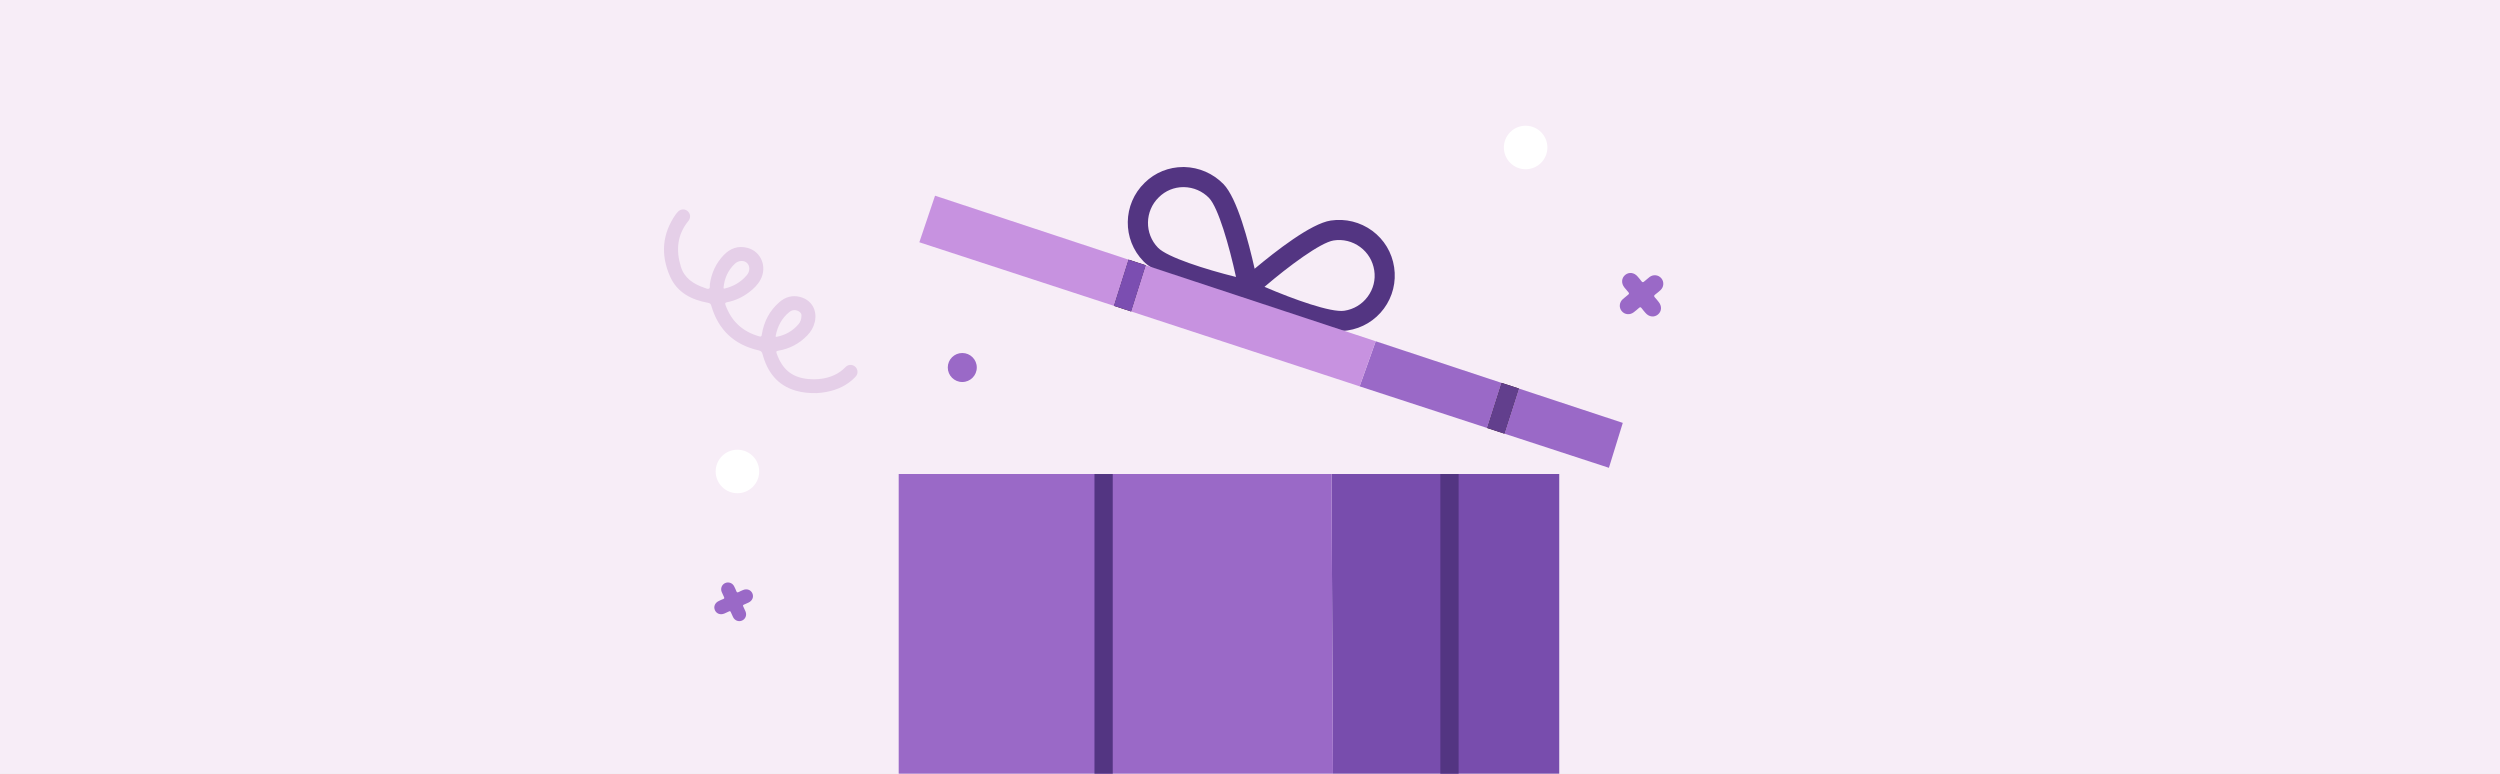
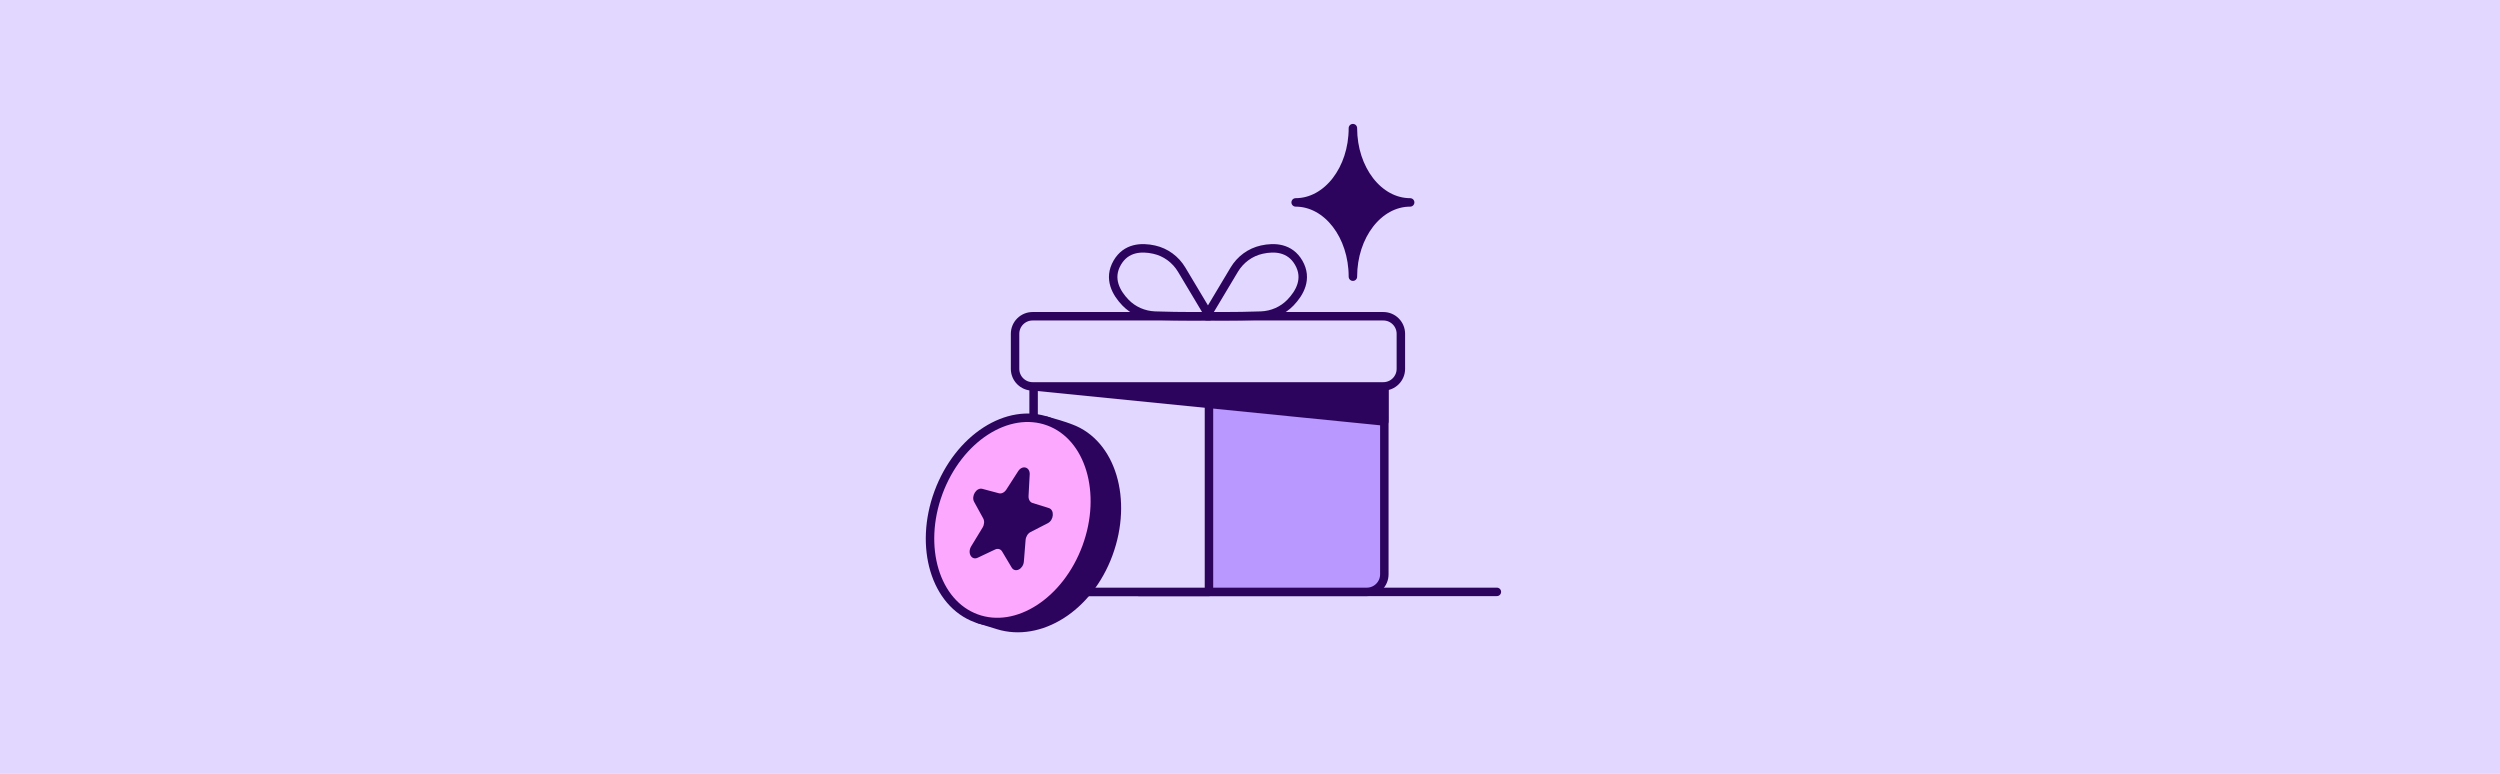
- <svg xmlns="http://www.w3.org/2000/svg" width="517" height="160" viewBox="0 0 517 160" fill="none">
-   <rect width="517" height="160" fill="#F7EDF7" />
-   <g clip-path="url(#clip0_3682_60429)">
-     <path d="M170.925 81.051C173.197 80.614 175.21 79.682 176.842 78.004C177.009 77.83 177.159 77.645 177.245 77.413C177.479 76.783 177.245 76.07 176.683 75.705C176.104 75.324 175.373 75.385 174.866 75.902C174.182 76.599 173.42 77.165 172.529 77.567C170.84 78.336 169.069 78.536 167.239 78.387C163.895 78.109 161.78 76.471 160.605 73.052C160.493 72.726 160.521 72.597 160.916 72.531C163.273 72.141 165.292 71.081 166.956 69.357C167.727 68.561 168.263 67.635 168.507 66.552C169.048 64.114 167.817 62.023 165.455 61.407C163.857 60.992 162.429 61.409 161.209 62.456C159.139 64.234 157.96 66.522 157.541 69.201C157.477 69.6 157.356 69.655 157.006 69.556C153.574 68.589 151.244 66.444 150.038 63.082C149.907 62.723 149.947 62.576 150.363 62.499C152.063 62.172 153.585 61.45 154.956 60.397C155.88 59.685 156.712 58.888 157.271 57.843C158.693 55.177 157.404 51.997 154.574 51.258C152.642 50.755 151.002 51.353 149.657 52.763C148.047 54.446 147.127 56.472 146.8 58.773C146.755 59.087 146.896 59.552 146.616 59.691C146.347 59.825 145.953 59.61 145.624 59.499C143.419 58.732 141.545 57.538 140.813 55.187C139.757 51.786 140.022 48.554 142.359 45.691C142.883 45.051 142.812 44.192 142.21 43.666C141.615 43.146 140.755 43.195 140.185 43.798C140.039 43.949 139.9 44.111 139.777 44.278C136.898 48.352 136.598 52.733 138.578 57.19C140.039 60.486 142.976 61.993 146.401 62.62C146.784 62.689 146.967 62.794 147.089 63.198C148.536 68.213 151.818 71.312 156.902 72.458C157.415 72.573 157.569 72.786 157.698 73.256C158.692 76.923 160.736 79.666 164.543 80.787C165.941 81.199 167.377 81.324 168.892 81.295C169.529 81.255 170.231 81.189 170.925 81.051ZM149.634 59.455C149.819 57.546 150.557 55.89 151.951 54.557C152.329 54.196 152.791 53.983 153.327 53.968C154.244 53.939 154.94 54.601 154.957 55.518C154.972 56.06 154.76 56.522 154.428 56.92C153.223 58.347 151.684 59.227 149.882 59.664C149.682 59.711 149.609 59.691 149.634 59.455ZM160.419 69.428C160.793 67.473 161.665 65.801 163.229 64.534C163.766 64.1 164.389 64.004 165.05 64.309C165.528 64.532 165.754 64.892 165.748 65.189C165.746 66.023 165.531 66.562 165.146 67.024C163.962 68.434 162.445 69.285 160.646 69.649C160.418 69.697 160.382 69.631 160.419 69.428Z" fill="#E5CFE8" />
-   </g>
-   <path d="M288.311 55.275C287.858 52.216 286.234 49.535 283.779 47.722C281.286 45.909 278.265 45.154 275.206 45.607C271.127 46.211 263.801 51.952 259.458 55.577C258.211 50.026 255.87 40.999 253 38.054C250.847 35.863 247.977 34.617 244.918 34.541C244.842 34.541 244.767 34.541 244.691 34.541C241.708 34.541 238.875 35.675 236.722 37.789C232.153 42.208 232.039 49.535 236.496 54.066C240.084 57.768 253.151 60.978 257.154 61.884C259.609 63.017 271.656 68.418 277.547 68.418C277.963 68.418 278.34 68.38 278.643 68.342C281.702 67.889 284.383 66.265 286.196 63.81C288.009 61.355 288.764 58.296 288.311 55.275ZM282.835 61.355C281.664 62.941 279.964 63.961 278.001 64.263C275.281 64.679 267.539 61.922 261.497 59.316C266.482 55.048 273.091 50.139 275.81 49.723C277.736 49.421 279.7 49.912 281.286 51.083C282.872 52.254 283.892 53.953 284.194 55.917C284.496 57.843 284.005 59.769 282.835 61.355ZM244.729 38.696H244.842C246.806 38.733 248.656 39.527 250.016 40.924C251.942 42.925 254.208 50.856 255.605 57.277C249.223 55.69 241.405 53.198 239.479 51.234C236.647 48.326 236.722 43.643 239.63 40.811C240.99 39.451 242.803 38.696 244.729 38.696Z" fill="#533582" />
-   <path d="M322.451 98.026V160H275.659L275.357 98.026H322.451Z" fill="#784DAD" />
-   <path d="M275.659 160H185.852V98.026H275.357L275.659 160Z" fill="#9A69C7" />
-   <path d="M230.114 98.026H226.337V160H230.114V98.026Z" fill="#533582" />
-   <path d="M301.642 98.026H297.865V160H301.642V98.026Z" fill="#533582" />
-   <path d="M314.105 80.351L311.121 89.68L307.534 88.509L310.517 79.181L314.105 80.351Z" fill="#260206" />
-   <path d="M236.949 54.86L233.928 64.415L230.34 63.244L233.361 53.689L236.949 54.86Z" fill="#260206" />
-   <path d="M335.593 87.452L332.723 96.742L311.121 89.68L314.105 80.352L335.593 87.452Z" fill="#9A69C7" />
-   <path d="M310.517 79.181L307.533 88.509L281.173 79.898L284.496 70.57L310.517 79.181Z" fill="#9A69C7" />
-   <path d="M284.496 70.57L281.173 79.898L233.928 64.414L236.949 54.859L284.496 70.57Z" fill="#C792E0" />
-   <path d="M233.361 53.689L230.34 63.244L190.119 50.101L193.367 40.471L233.361 53.689Z" fill="#C792E0" />
-   <path d="M236.949 54.86L233.928 64.415L230.34 63.244L233.361 53.689L236.949 54.86Z" fill="#7B4EB1" />
-   <path d="M314.105 80.351L311.121 89.68L307.534 88.509L310.517 79.181L314.105 80.351Z" fill="#623F8D" />
-   <path d="M315.5 35C317.985 35 320 32.985 320 30.5C320 28.015 317.985 26 315.5 26C313.015 26 311 28.015 311 30.5C311 32.985 313.015 35 315.5 35Z" fill="white" />
-   <path d="M199 79C200.657 79 202 77.657 202 76C202 74.343 200.657 73 199 73C197.343 73 196 74.343 196 76C196 77.657 197.343 79 199 79Z" fill="#9A69C7" />
-   <path d="M343.569 57.555C344.168 58.278 344.097 59.352 343.389 60.002C343.048 60.311 342.694 60.613 342.323 60.886C342.041 61.093 341.982 61.258 342.248 61.536C342.532 61.825 342.775 62.149 343.027 62.465C343.708 63.307 343.641 64.387 342.875 65.031C342.088 65.692 341.006 65.557 340.282 64.706C340.006 64.383 339.724 64.065 339.474 63.72C339.292 63.479 339.155 63.486 338.942 63.68C338.601 63.989 338.244 64.277 337.876 64.564C337.067 65.199 335.977 65.088 335.358 64.319C334.756 63.572 334.866 62.501 335.619 61.841C335.963 61.538 336.322 61.24 336.684 60.958C336.909 60.789 336.947 60.651 336.744 60.428C336.456 60.114 336.196 59.778 335.924 59.451C335.236 58.588 335.309 57.495 336.099 56.848C336.879 56.21 337.947 56.349 338.649 57.174C338.925 57.497 339.207 57.815 339.457 58.16C339.647 58.421 339.799 58.411 340.028 58.203C340.384 57.881 340.753 57.575 341.136 57.284C341.901 56.704 342.965 56.827 343.569 57.555Z" fill="#9A69C7" />
-   <path d="M149.962 120.578C150.646 120.268 151.459 120.549 151.811 121.232C151.978 121.559 152.137 121.896 152.269 122.24C152.369 122.501 152.484 122.582 152.754 122.435C153.037 122.276 153.338 122.158 153.635 122.029C154.428 121.681 155.247 121.96 155.582 122.686C155.927 123.432 155.595 124.239 154.786 124.618C154.479 124.763 154.174 124.914 153.855 125.034C153.631 125.124 153.607 125.231 153.713 125.436C153.879 125.763 154.026 126.1 154.17 126.444C154.49 127.202 154.174 128.019 153.451 128.335C152.748 128.642 151.945 128.332 151.595 127.612C151.433 127.282 151.279 126.943 151.138 126.604C151.055 126.395 150.956 126.337 150.741 126.447C150.439 126.602 150.125 126.733 149.815 126.873C149.005 127.223 148.177 126.936 147.845 126.191C147.517 125.455 147.849 124.66 148.633 124.293C148.94 124.147 149.245 123.997 149.563 123.877C149.804 123.785 149.829 123.666 149.717 123.446C149.543 123.103 149.385 122.754 149.241 122.398C148.954 121.686 149.274 120.891 149.962 120.578Z" fill="#9A69C7" />
-   <path d="M152.5 102C154.985 102 157 99.985 157 97.5C157 95.015 154.985 93 152.5 93C150.015 93 148 95.015 148 97.5C148 99.985 150.015 102 152.5 102Z" fill="white" />
-   <defs>
-     <clipPath id="clip0_3682_60429">
-       <rect width="39" height="39.056" fill="white" transform="translate(176.028 42) rotate(87.8517)" />
-     </clipPath>
-   </defs>
+ <svg xmlns="http://www.w3.org/2000/svg" width="1034" height="320" viewBox="0 0 1034 320" fill="none">
+   <rect width="1034" height="320" fill="#E1D7FF" />
+   <line x1="447.96" y1="244.799" x2="619.108" y2="244.799" stroke="#2C045D" stroke-width="3.5" stroke-linecap="round" />
+   <path d="M471.016 157.769H572.558V237.551C572.558 241.555 569.308 244.804 565.305 244.804H471.016V157.769Z" fill="#B999FF" stroke="#2C045D" stroke-width="3.5" stroke-linecap="round" stroke-linejoin="round" />
+   <path d="M427.498 157.769H500.028V244.804H434.751C430.747 244.804 427.498 241.555 427.498 237.551V157.769Z" fill="#E1D7FF" stroke="#2C045D" stroke-width="3.5" stroke-linecap="round" stroke-linejoin="round" />
+   <path d="M427.498 159.813L572.557 174.319V159.813H427.498Z" fill="#2C045D" stroke="#2C045D" stroke-width="3.5" stroke-linecap="round" stroke-linejoin="round" />
+   <path d="M572.144 130.803H427.085C423.079 130.803 419.832 134.05 419.832 138.056V152.562C419.832 156.567 423.079 159.815 427.085 159.815H572.144C576.15 159.815 579.397 156.567 579.397 152.562V138.056C579.397 134.05 576.15 130.803 572.144 130.803Z" fill="#E1D7FF" stroke="#2C045D" stroke-width="3.5" stroke-linecap="round" stroke-linejoin="round" />
+   <path d="M521.571 130.537C510.552 130.942 498.992 130.764 498.992 130.764L510.478 111.549C512.989 107.344 517.096 104.299 521.878 103.243C527.09 102.089 533.493 102.353 537.145 108.664C540.97 115.269 537.556 121.181 533.75 125.141C530.558 128.462 526.169 130.365 521.571 130.537Z" stroke="#2C045D" stroke-width="3.5" stroke-linecap="round" stroke-linejoin="round" />
+   <path d="M477.659 130.537C488.679 130.942 500.238 130.764 500.238 130.764L488.752 111.549C486.241 107.344 482.135 104.299 477.352 103.243C472.14 102.089 465.738 102.353 462.085 108.664C458.26 115.269 461.674 121.181 465.48 125.141C468.672 128.462 473.061 130.365 477.659 130.537Z" stroke="#2C045D" stroke-width="3.5" stroke-linecap="round" stroke-linejoin="round" />
+   <path d="M583.243 83.716C570.169 83.716 559.561 97.47 559.561 114.434C559.561 97.47 548.961 83.716 535.88 83.716C548.953 83.716 559.561 69.963 559.561 52.998C559.561 69.963 570.161 83.716 583.243 83.716Z" fill="#2C045D" stroke="#2C045D" stroke-width="3.5" stroke-linecap="round" stroke-linejoin="round" />
+   <path d="M404.761 256.06L412.866 258.571C429.861 263.811 450.179 251.625 458.465 229.151C466.751 206.676 459.765 183.406 442.866 177.177C438.507 175.576 437.152 175.268 432.693 173.98L404.761 256.06Z" fill="#2C045D" stroke="#2C045D" stroke-width="3.5" stroke-linecap="round" stroke-linejoin="round" />
+   <path d="M449.341 226.305C457.626 203.829 450.643 180.559 433.743 174.33C416.844 168.1 396.428 181.271 388.143 203.747C379.858 226.223 386.842 249.493 403.741 255.722C420.64 261.952 441.056 248.781 449.341 226.305Z" fill="#FCA8FF" stroke="#2C045D" stroke-width="3.5" stroke-linecap="round" stroke-linejoin="round" />
+   <path d="M425.88 196.269L425.405 205.162C425.331 206.55 425.988 207.699 427.041 208.029L433.806 210.136C436.199 210.883 435.916 215.09 433.386 216.385L426.236 220.055C425.116 220.627 424.296 221.942 424.185 223.338L423.472 232.253C423.218 235.403 419.823 237.074 418.429 234.734L414.486 228.11C413.873 227.076 412.706 226.736 411.585 227.269L404.376 230.677C401.828 231.883 400.017 228.706 401.679 225.959L406.396 218.197C407.132 216.983 407.238 215.465 406.651 214.4L402.911 207.585C401.589 205.178 403.863 201.543 406.287 202.185L413.146 204.012C414.217 204.3 415.441 203.693 416.208 202.506L421.105 194.891C422.838 192.202 426.058 193.128 425.888 196.274L425.88 196.269Z" fill="#2C045D" />
</svg>
